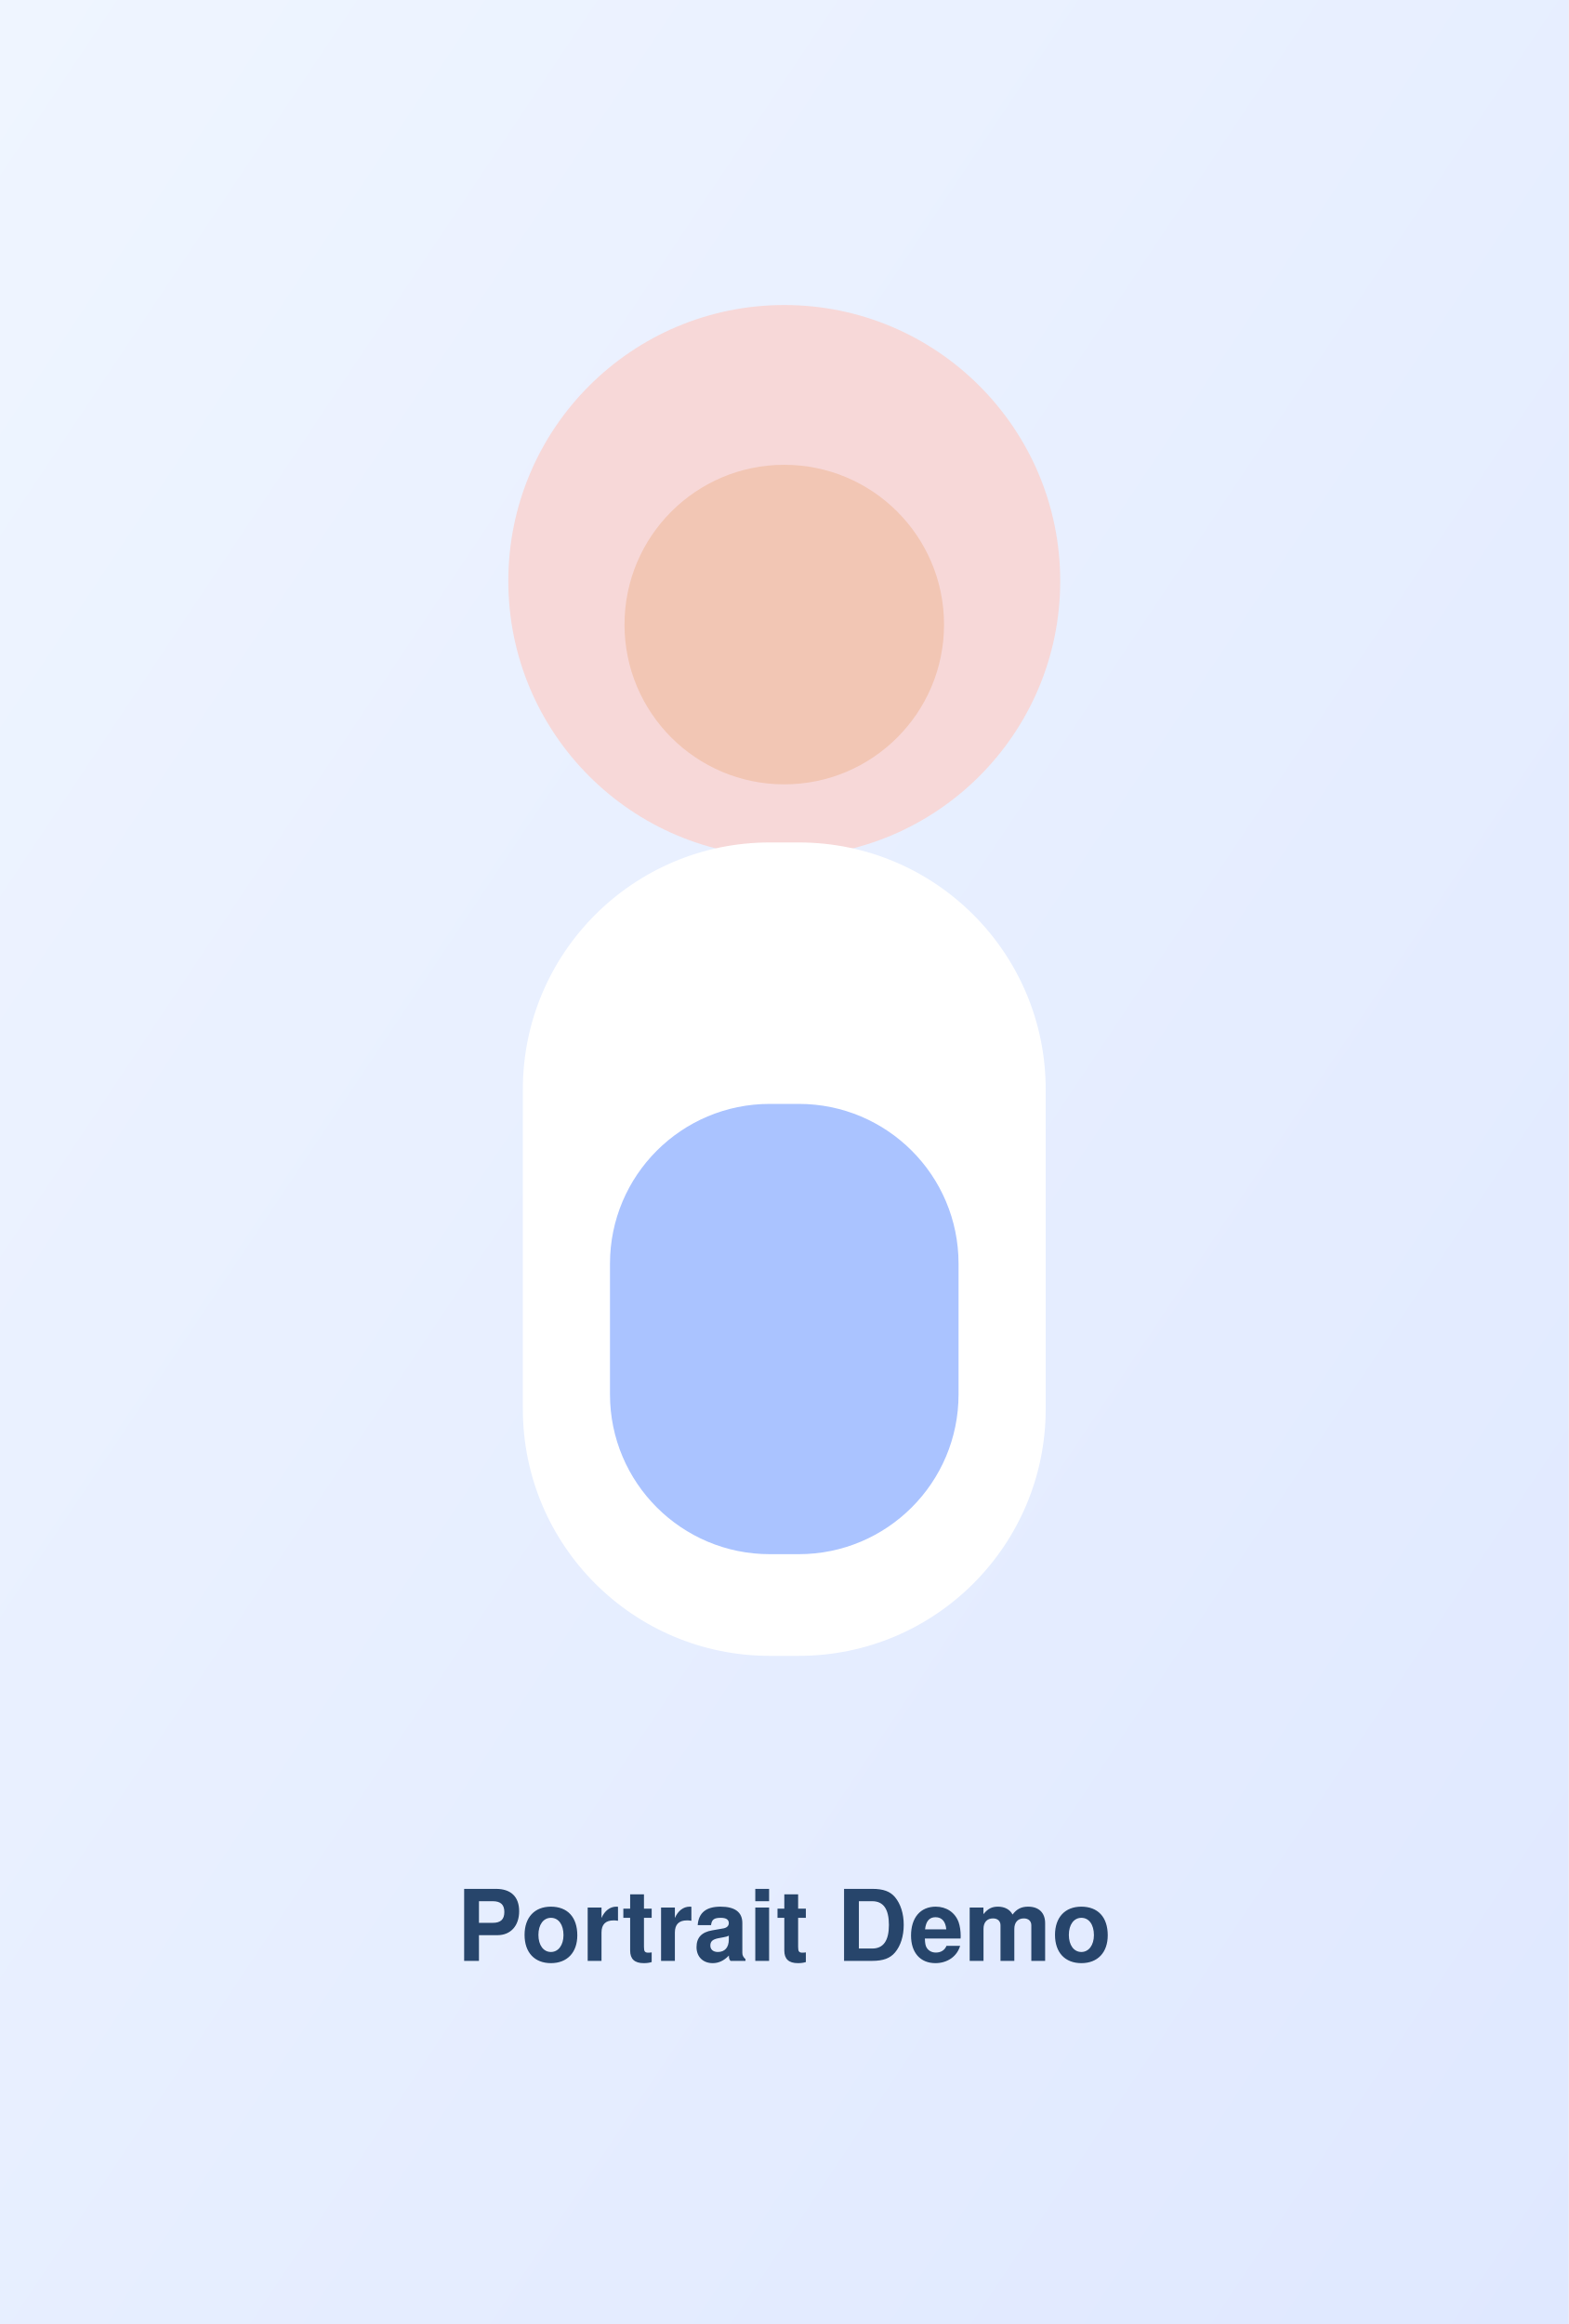
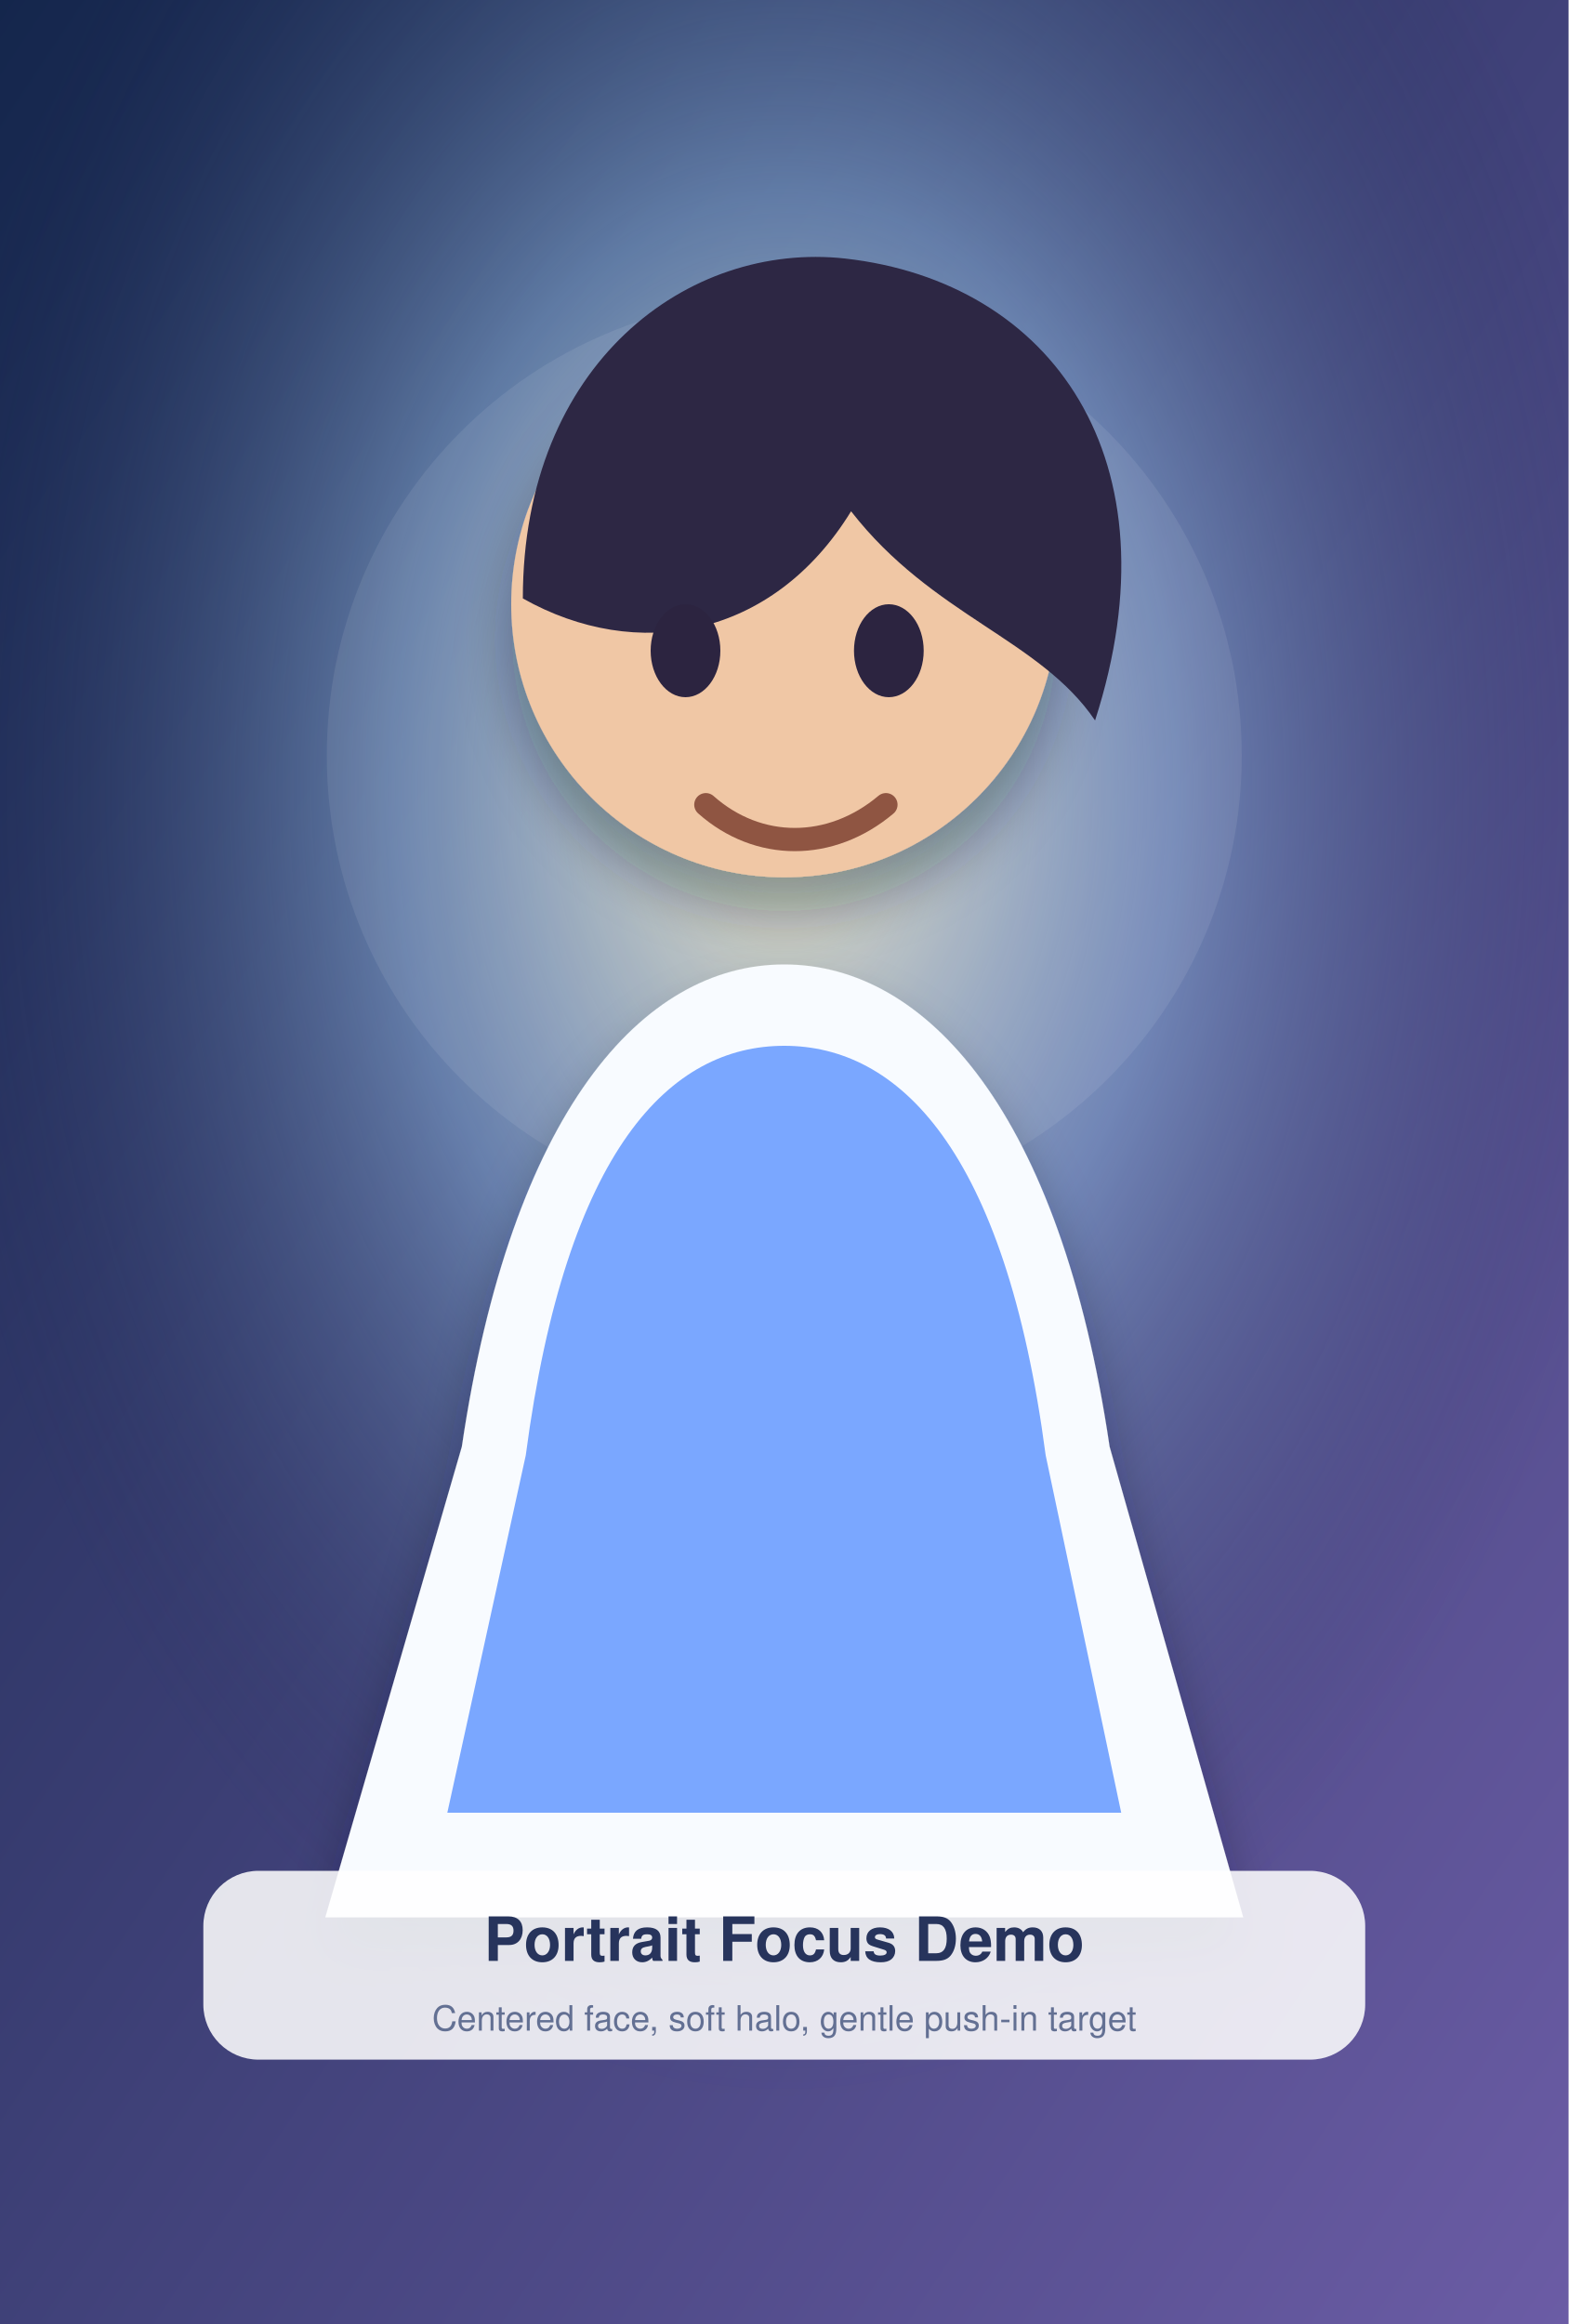
<svg xmlns="http://www.w3.org/2000/svg" width="1080" height="1600" viewBox="0 0 1080 1600">
  <defs>
+     <radialGradient id="halo" cx="50%" cy="34%" r="56%">
+       <stop offset="0%" stop-color="#fff4c6" stop-opacity="0.9" />
+       <stop offset="45%" stop-color="#a9dcff" stop-opacity="0.42" />
+       <stop offset="100%" stop-color="#18284a" stop-opacity="0" />
+     </radialGradient>
    <linearGradient id="bg" x1="0" y1="0" x2="1" y2="1">
-       <stop offset="0%" stop-color="#eff5ff" />
-       <stop offset="100%" stop-color="#dfe8ff" />
+       <stop offset="0%" stop-color="#14264c" />
+       <stop offset="100%" stop-color="#6b5ca5" />
    </linearGradient>
+     <filter id="shadow" x="-20%" y="-20%" width="140%" height="140%">
+       <feDropShadow dx="0" dy="24" stdDeviation="18" flood-color="#10152c" flood-opacity="0.35" />
+     </filter>
  </defs>
  <rect width="1080" height="1600" fill="url(#bg)" />
-   <circle cx="540" cy="400" r="190" fill="#f7d8d8" />
-   <rect x="360" y="580" width="360" height="560" rx="170" fill="#ffffff" />
-   <circle cx="540" cy="430" r="110" fill="#f2c6b4" />
-   <rect x="420" y="760" width="240" height="310" rx="110" fill="#aac3ff" />
-   <text x="540" y="1350" font-family="Helvetica, Arial, sans-serif" font-size="68" font-weight="700" fill="#27456b" text-anchor="middle">Portrait Demo</text>
+   <rect width="1080" height="1600" fill="url(#halo)" />
+   <circle cx="540" cy="520" r="315" fill="#ffffff" opacity="0.08" />
+   <circle cx="540" cy="416" r="188" fill="#f0c7a5" filter="url(#shadow)" />
+   <path d="M360 412 C360 250 474 166 582 178 C724 194 812 316 754 496 C716 440 642 424 586 352 C532 440 438 456 360 412 Z" fill="#2d2744" />
+   <ellipse cx="472" cy="448" rx="24" ry="32" fill="#2c2440" />
+   <ellipse cx="612" cy="448" rx="24" ry="32" fill="#2c2440" />
+   <path d="M486 554 C522 586 572 586 610 554" fill="none" stroke="#8f5542" stroke-width="16" stroke-linecap="round" />
+   <path d="M318 996 C352 766 442 664 540 664 C638 664 730 766 764 996 L856 1320 L224 1320 Z" fill="#f8fbff" filter="url(#shadow)" />
+   <path d="M362 1002 C390 790 462 720 540 720 C618 720 692 790 720 1002 L772 1248 L308 1248 Z" fill="#7aa7ff" />
+   <rect x="140" y="1288" width="800" height="130" rx="38" fill="#ffffff" opacity="0.86" />
+   <text x="540" y="1350" font-family="Helvetica, Arial, sans-serif" font-size="42" font-weight="800" fill="#27345c" text-anchor="middle">Portrait Focus Demo</text>
+   <text x="540" y="1398" font-family="Helvetica, Arial, sans-serif" font-size="24" fill="#637093" text-anchor="middle">Centered face, soft halo, gentle push-in target</text>
</svg>
